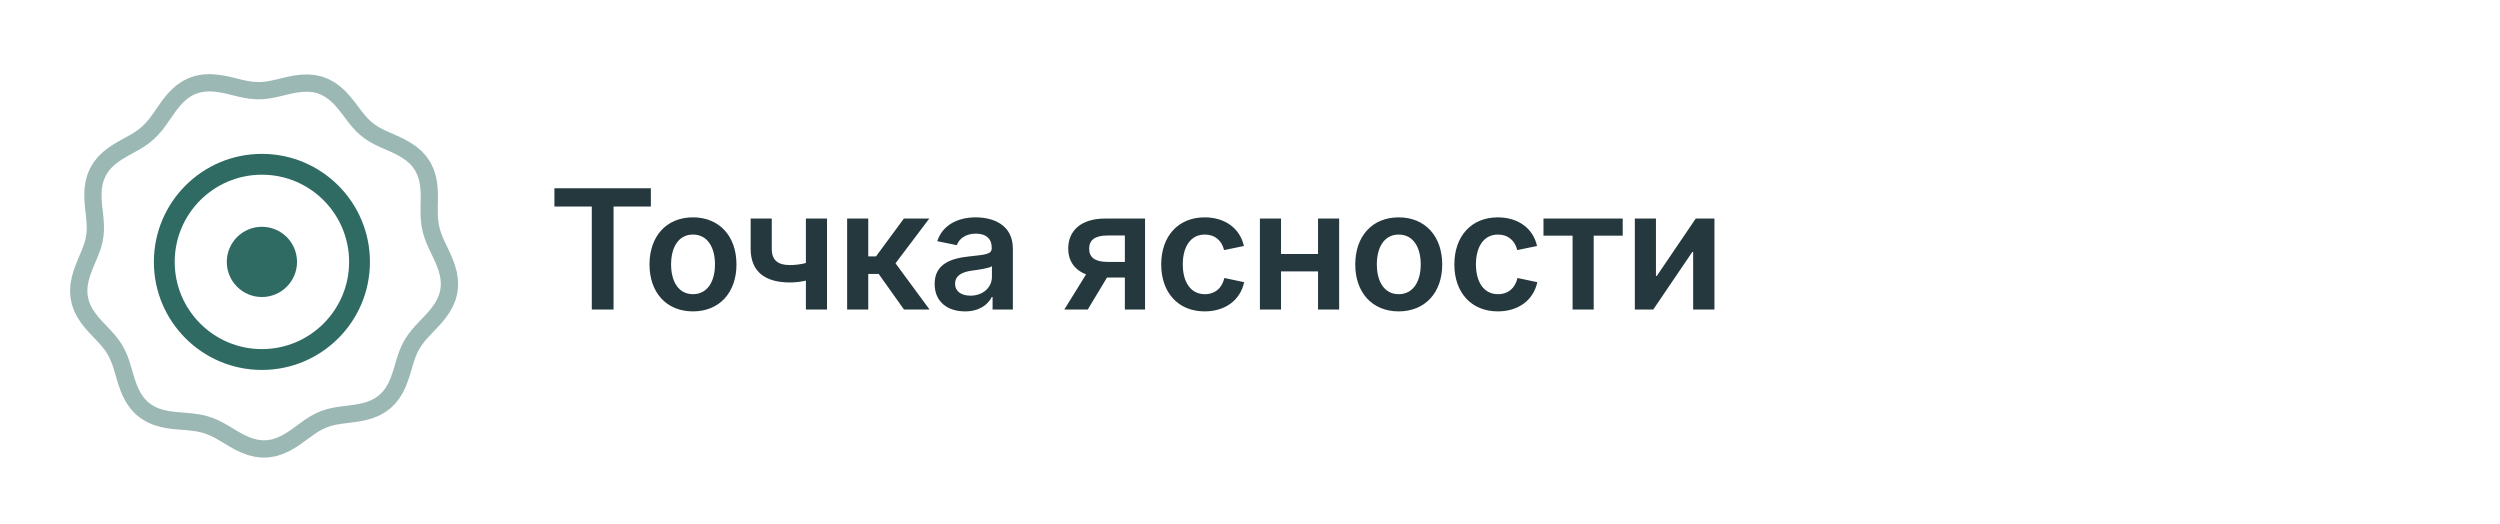
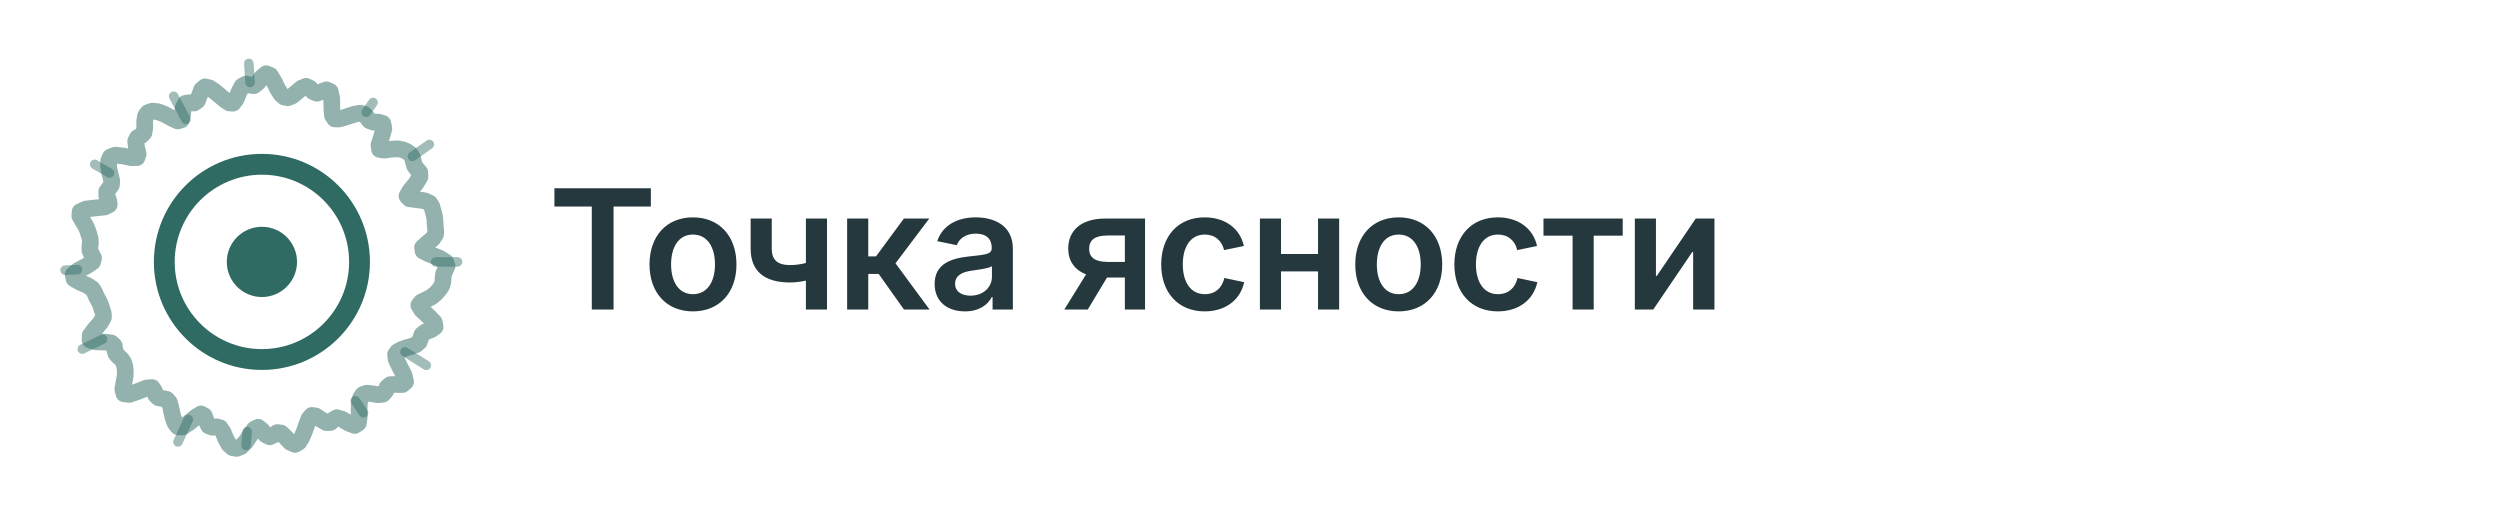
<svg xmlns="http://www.w3.org/2000/svg" viewBox="0 0 420 88" fill="none">
-   <path d="M74.68 44.00 L75.04 44.98 L75.32 45.97 L75.48 46.98 L75.51 47.98 L75.40 48.97 L75.15 49.94 L74.76 50.88 L74.26 51.77 L73.65 52.62 L72.99 53.42 L72.29 54.18 L71.58 54.92 L70.90 55.64 L70.27 56.36 L69.71 57.10 L69.21 57.86 L68.79 58.66 L68.44 59.51 L68.13 60.40 L67.85 61.32 L67.57 62.28 L67.26 63.24 L66.91 64.20 L66.49 65.12 L65.98 65.98 L65.38 66.77 L64.68 67.46 L63.89 68.05 L63.02 68.53 L62.09 68.90 L61.11 69.17 L60.10 69.37 L59.09 69.52 L58.10 69.64 L57.13 69.77 L56.20 69.92 L55.31 70.13 L54.46 70.41 L53.64 70.77 L52.84 71.20 L52.05 71.71 L51.26 72.28 L50.45 72.87 L49.62 73.47 L48.76 74.03 L47.86 74.53 L46.92 74.94 L45.97 75.24 L44.99 75.40 L44.00 75.42 L43.02 75.30 L42.05 75.05 L41.10 74.70 L40.18 74.26 L39.29 73.76 L38.42 73.24 L37.58 72.74 L36.74 72.26 L35.91 71.85 L35.06 71.51 L34.19 71.24 L33.29 71.05 L32.35 70.92 L31.38 70.82 L30.37 70.74 L29.35 70.65 L28.32 70.52 L27.30 70.32 L26.31 70.03 L25.38 69.63 L24.52 69.11 L23.74 68.49 L23.06 67.75 L22.48 66.92 L21.99 66.01 L21.58 65.05 L21.24 64.07 L20.94 63.08 L20.66 62.11 L20.37 61.17 L20.05 60.28 L19.67 59.44 L19.24 58.64 L18.73 57.89 L18.15 57.17 L17.52 56.46 L16.85 55.75 L16.16 55.02 L15.48 54.27 L14.85 53.47 L14.29 52.63 L13.83 51.75 L13.49 50.82 L13.29 49.86 L13.22 48.88 L13.28 47.88 L13.47 46.89 L13.75 45.90 L14.10 44.94 L14.48 44.00 L14.87 43.08 L15.23 42.19 L15.55 41.31 L15.79 40.44 L15.94 39.56 L16.02 38.66 L16.01 37.74 L15.95 36.80 L15.85 35.82 L15.73 34.82 L15.65 33.79 L15.61 32.76 L15.65 31.73 L15.80 30.73 L16.07 29.77 L16.46 28.86 L16.98 28.02 L17.61 27.25 L18.34 26.56 L19.14 25.94 L20.00 25.38 L20.88 24.87 L21.75 24.39 L22.61 23.91 L23.42 23.42 L24.17 22.89 L24.87 22.31 L25.52 21.66 L26.13 20.96 L26.70 20.19 L27.27 19.38 L27.85 18.55 L28.45 17.70 L29.10 16.89 L29.80 16.13 L30.57 15.45 L31.40 14.88 L32.30 14.44 L33.24 14.13 L34.24 13.95 L35.26 13.90 L36.29 13.97 L37.32 14.12 L38.34 14.33 L39.34 14.57 L40.31 14.81 L41.26 15.01 L42.19 15.16 L43.10 15.23 L44.00 15.22 L44.91 15.13 L45.83 14.97 L46.76 14.76 L47.72 14.53 L48.70 14.30 L49.70 14.11 L50.71 13.99 L51.71 13.96 L52.70 14.04 L53.66 14.25 L54.58 14.60 L55.45 15.08 L56.26 15.67 L57.01 16.35 L57.70 17.11 L58.35 17.90 L58.96 18.70 L59.55 19.49 L60.15 20.24 L60.76 20.93 L61.42 21.55 L62.12 22.10 L62.87 22.59 L63.69 23.03 L64.56 23.44 L65.47 23.84 L66.40 24.25 L67.32 24.70 L68.22 25.21 L69.07 25.79 L69.84 26.44 L70.50 27.18 L71.05 28.00 L71.48 28.89 L71.79 29.84 L71.99 30.83 L72.09 31.84 L72.13 32.86 L72.12 33.88 L72.10 34.87 L72.10 35.84 L72.14 36.78 L72.24 37.69 L72.42 38.58 L72.68 39.46 L73.01 40.34 L73.40 41.22 L73.83 42.12 L74.27 43.05 Z" stroke="#2f6b63" stroke-width="2.9" stroke-linejoin="round" opacity="0.48" />
+   <path d="M74.87 44.00 L75.11 44.70 L74.81 45.38 L74.51 46.06 L74.43 46.74 L74.40 47.43 L74.17 48.09 L73.74 48.71 L73.21 49.30 L72.55 49.85 L71.67 50.32 L70.77 50.75 L70.36 51.27 L70.82 52.05 L71.94 53.08 L72.94 54.12 L73.10 54.92 L72.42 55.40 L71.49 55.75 L70.89 56.21 L70.66 56.84 L70.42 57.46 L69.87 57.92 L69.05 58.21 L68.19 58.45 L67.44 58.73 L66.82 59.06 L66.45 59.55 L66.56 60.39 L67.17 61.64 L67.90 63.06 L68.14 64.15 L67.59 64.61 L66.53 64.59 L65.57 64.62 L65.05 65.05 L64.77 65.72 L64.32 66.23 L63.49 66.31 L62.48 66.14 L61.59 66.06 L60.97 66.29 L60.59 66.83 L60.37 67.63 L60.33 68.74 L60.35 70.03 L60.19 71.10 L59.59 71.48 L58.58 71.09 L57.47 70.43 L56.60 70.17 L56.03 70.49 L55.53 70.97 L54.83 71.00 L53.94 70.48 L53.06 69.89 L52.38 69.79 L51.91 70.34 L51.54 71.31 L51.16 72.40 L50.72 73.44 L50.20 74.29 L49.56 74.66 L48.80 74.33 L47.99 73.48 L47.24 72.76 L46.58 72.67 L45.96 73.09 L45.32 73.39 L44.65 73.06 L44.00 72.28 L43.38 71.78 L42.74 72.09 L42.04 73.10 L41.28 74.24 L40.50 75.02 L39.76 75.33 L39.06 75.21 L38.44 74.65 L37.92 73.69 L37.47 72.60 L36.98 71.86 L36.36 71.70 L35.66 71.78 L35.05 71.53 L34.65 70.73 L34.31 69.83 L33.75 69.54 L32.84 70.11 L31.70 71.07 L30.65 71.73 L29.89 71.69 L29.42 71.09 L29.11 70.25 L28.87 69.32 L28.68 68.38 L28.44 67.57 L28.00 67.09 L27.33 66.95 L26.62 66.82 L26.16 66.38 L25.92 65.65 L25.55 65.11 L24.64 65.18 L23.20 65.75 L21.74 66.26 L20.83 66.15 L20.63 65.36 L20.83 64.24 L21.03 63.18 L21.05 62.30 L20.96 61.54 L20.77 60.88 L20.41 60.34 L19.91 59.90 L19.48 59.41 L19.29 58.76 L19.19 58.08 L18.70 57.62 L17.56 57.47 L16.11 57.43 L15.13 57.11 L15.16 56.33 L15.98 55.24 L16.91 54.17 L17.38 53.32 L17.36 52.66 L17.16 52.06 L16.98 51.46 L16.76 50.86 L16.44 50.29 L16.13 49.71 L15.88 49.10 L15.51 48.51 L14.71 47.97 L13.49 47.44 L12.44 46.84 L12.29 46.14 L13.21 45.38 L14.59 44.66 L15.56 44.00 L15.72 43.37 L15.38 42.71 L15.10 42.05 L15.10 41.40 L15.19 40.75 L15.14 40.09 L14.95 39.40 L14.71 38.68 L14.38 37.93 L13.89 37.13 L13.41 36.29 L13.46 35.57 L14.43 35.12 L16.07 34.93 L17.62 34.77 L18.35 34.38 L18.26 33.68 L17.93 32.86 L17.94 32.16 L18.33 31.64 L18.71 31.11 L18.78 30.43 L18.58 29.58 L18.36 28.68 L18.24 27.82 L18.27 27.01 L18.55 26.37 L19.32 26.07 L20.62 26.19 L22.05 26.49 L23.01 26.48 L23.21 25.84 L22.93 24.75 L22.79 23.72 L23.11 23.11 L23.72 22.79 L24.18 22.32 L24.32 21.47 L24.30 20.41 L24.44 19.48 L24.89 18.90 L25.60 18.67 L26.51 18.76 L27.62 19.18 L28.82 19.84 L29.85 20.32 L30.46 20.14 L30.67 19.24 L30.80 18.09 L31.17 17.36 L31.85 17.25 L32.59 17.31 L33.15 16.94 L33.51 16.04 L33.88 15.07 L34.44 14.59 L35.23 14.78 L36.10 15.38 L36.97 16.11 L37.79 16.80 L38.53 17.30 L39.16 17.33 L39.67 16.66 L40.14 15.50 L40.67 14.48 L41.31 14.12 L42.00 14.30 L42.67 14.39 L43.32 13.88 L44.00 12.98 L44.71 12.39 L45.41 12.67 L46.04 13.70 L46.62 14.90 L47.18 15.81 L47.75 16.30 L48.37 16.42 L49.05 16.15 L49.83 15.52 L50.66 14.81 L51.43 14.50 L52.06 14.80 L52.59 15.39 L53.21 15.66 L54.00 15.41 L54.85 15.09 L55.48 15.38 L55.73 16.55 L55.75 18.13 L55.85 19.39 L56.24 19.98 L56.91 20.00 L57.74 19.78 L58.64 19.49 L59.59 19.18 L60.49 19.02 L61.19 19.19 L61.64 19.71 L62.07 20.27 L62.72 20.52 L63.60 20.52 L64.32 20.74 L64.49 21.58 L64.11 22.97 L63.67 24.33 L63.77 25.10 L64.54 25.23 L65.67 25.07 L66.76 25.00 L67.64 25.15 L68.35 25.46 L68.93 25.89 L69.29 26.48 L69.46 27.19 L69.66 27.88 L70.07 28.42 L70.52 28.95 L70.55 29.71 L69.90 30.80 L68.91 32.00 L68.37 32.93 L68.81 33.40 L70.04 33.55 L71.36 33.73 L72.20 34.13 L72.56 34.72 L72.73 35.37 L72.91 36.02 L73.05 36.68 L73.09 37.36 L73.12 38.04 L73.21 38.70 L73.17 39.38 L72.69 40.11 L71.77 40.87 L70.99 41.57 L71.08 42.17 L72.21 42.73 L73.77 43.33 Z" stroke="#2f6b63" stroke-width="2.8" stroke-linejoin="round" opacity="0.52" />
+   <path d="M73.20 44.00 L76.87 44.00 M68.03 59.12 L71.62 61.38 M59.69 67.32 L61.07 69.36 M41.53 72.50 L41.33 74.85 M31.65 70.48 L29.90 74.24 M17.24 56.99 L13.82 58.65 M13.02 45.30 L10.93 45.39 M18.40 29.07 L15.91 27.61 M31.23 20.04 L29.17 16.17 M42.01 13.85 L41.80 10.65 M61.52 18.87 L62.67 17.22 M69.27 26.28 L72.13 24.27" stroke="#2f6b63" stroke-width="1.6" stroke-linecap="round" opacity="0.45" />
  <circle cx="44" cy="44" r="16.4" stroke="#2f6b63" stroke-width="3.5" />
  <circle cx="44" cy="44" r="5.9" fill="#2f6b63" />
  <text x="92" y="52" fill="#24383e" font-family="ui-sans-serif, system-ui, -apple-system, Segoe UI, sans-serif" font-size="28" font-weight="600" letter-spacing="-0.4">Точка ясности</text>
</svg>
